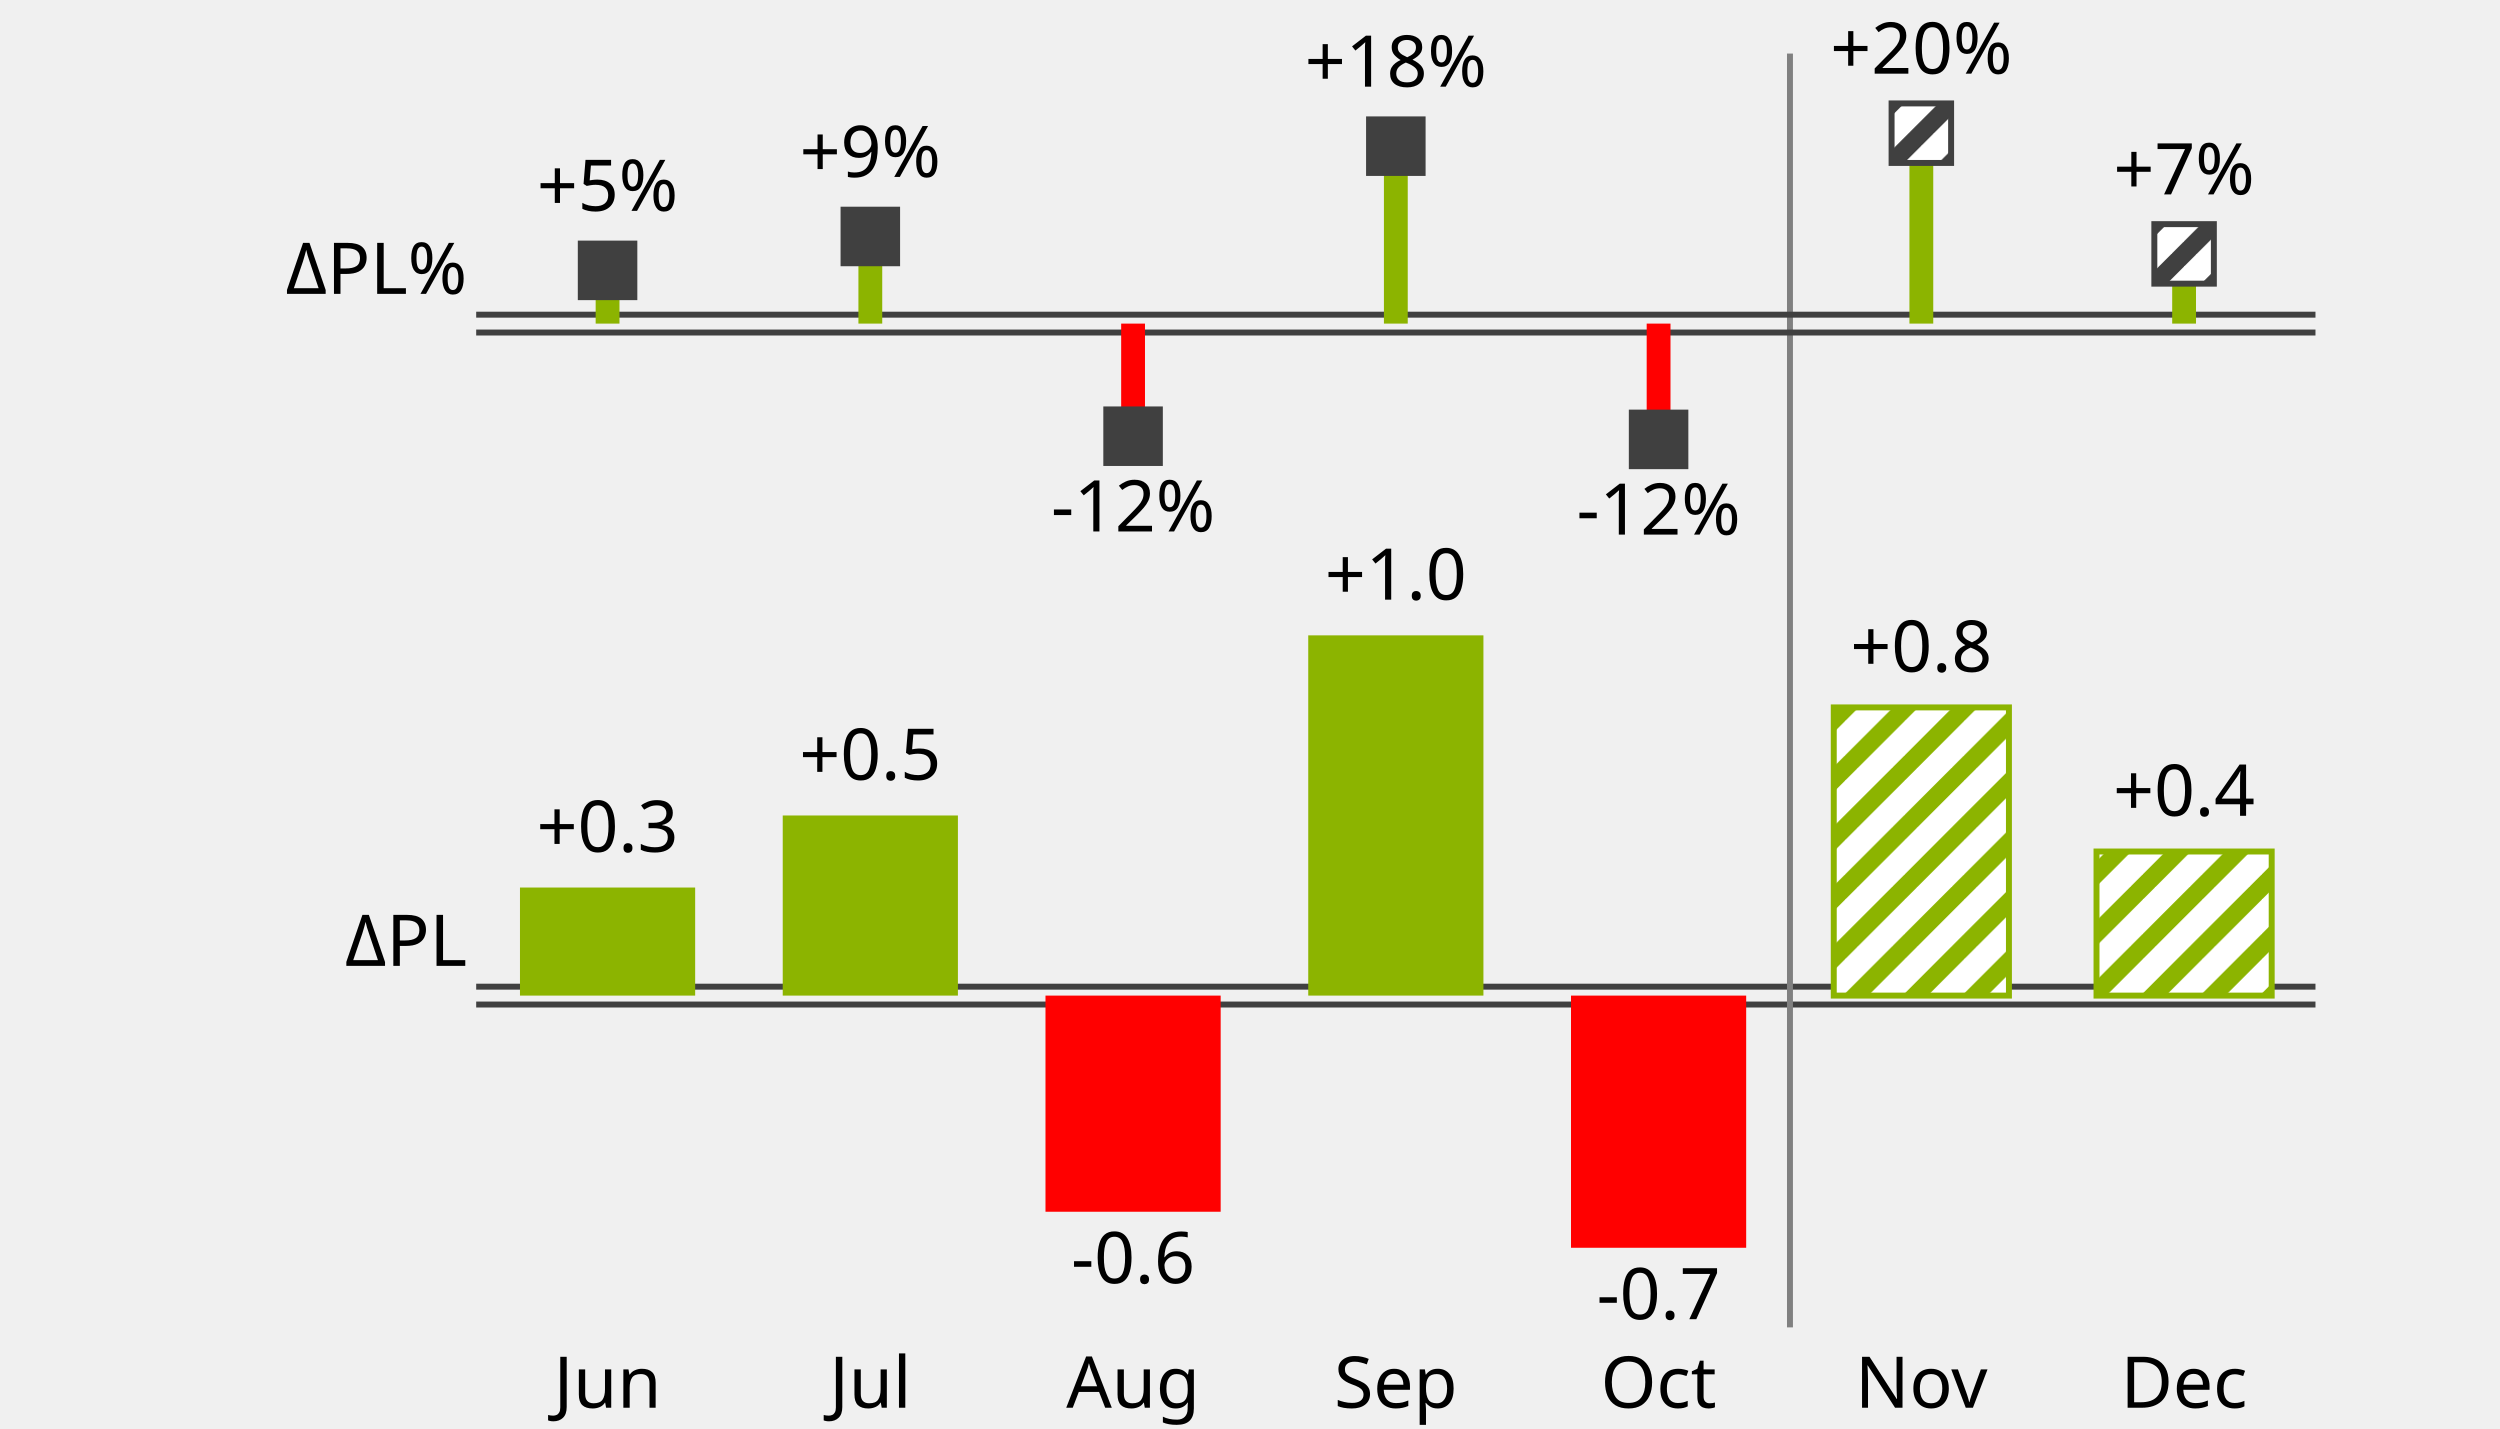
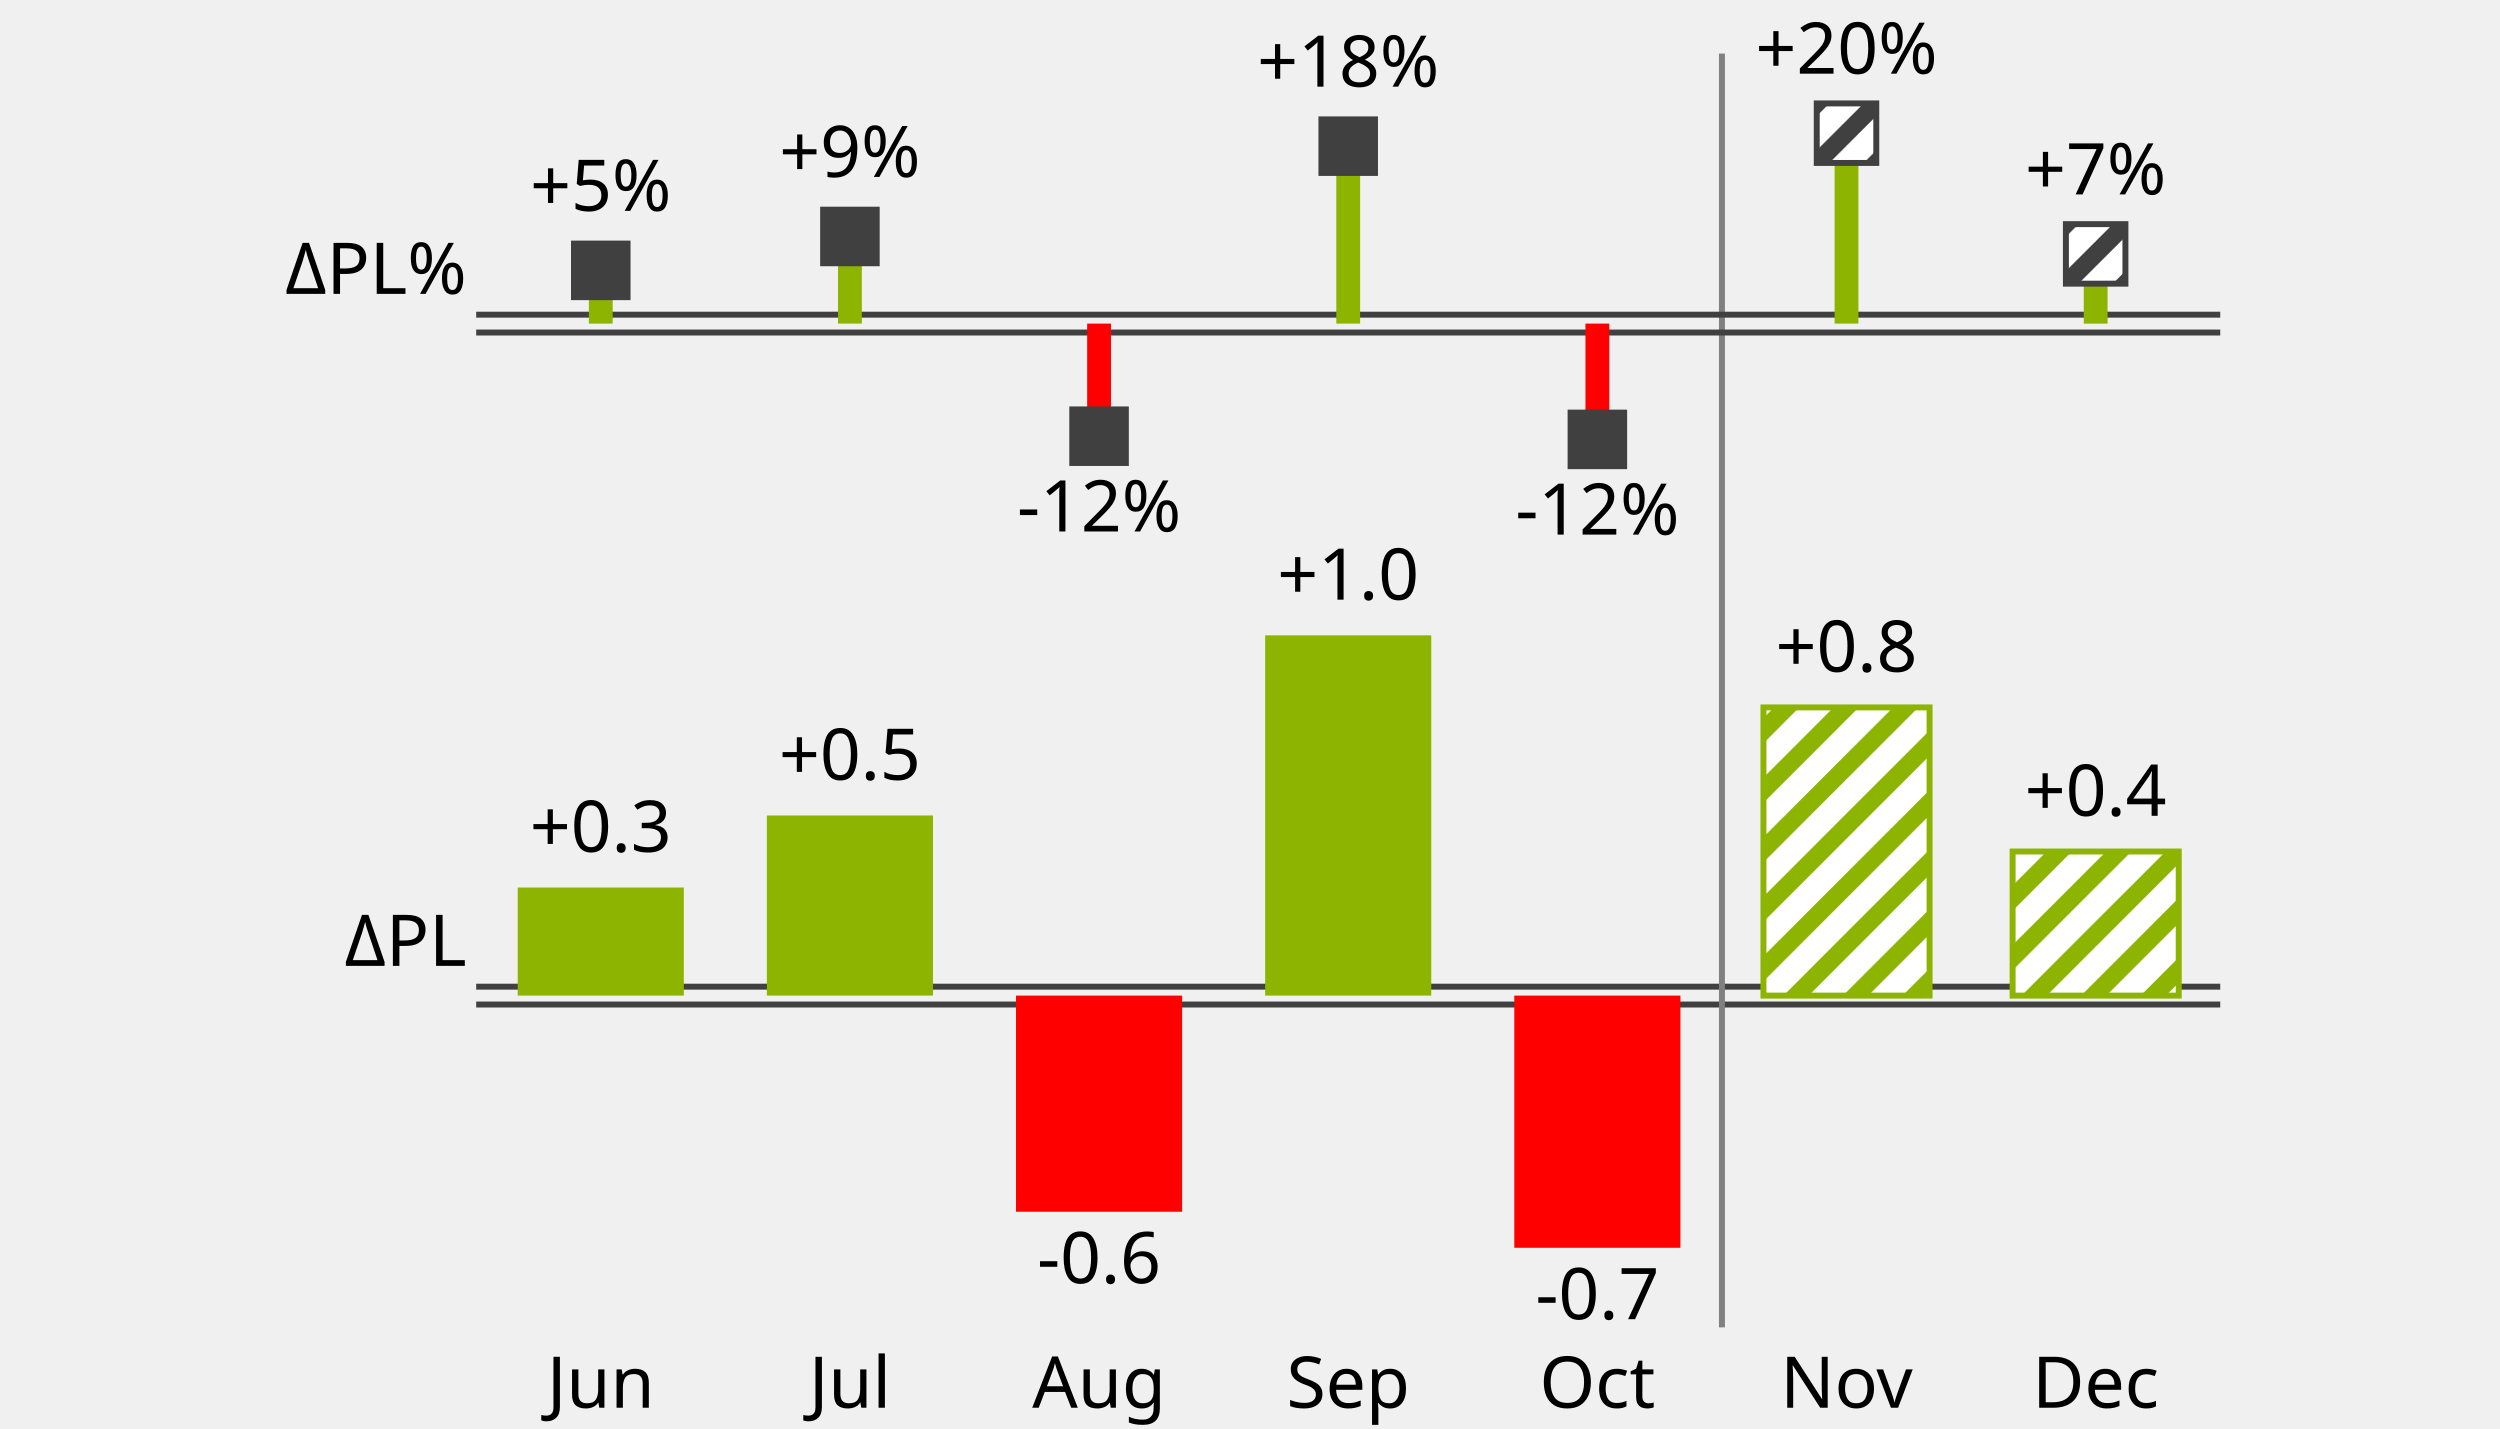
<svg xmlns="http://www.w3.org/2000/svg" version="1.1" class="marks" width="420" height="240" viewBox="0 0 420 240">
  <defs>
    <pattern id="pp-diagonal-stripe-3-8CB400-FFFFFF" patternUnits="userSpaceOnUse" width="10" height="10">
      <rect width="10" height="10" fill="#FFFFFF" />
      <path d="M-1,1 l2,-2 M0,10 l10,-10 M9,11 l2,-2" stroke="#8CB400" stroke-width="3" />
    </pattern>
    <pattern id="pp-diagonal-stripe-3-404040-FFFFFF" patternUnits="userSpaceOnUse" width="10" height="10">
      <rect width="10" height="10" fill="#FFFFFF" />
      <path d="M-1,1 l2,-2 M0,10 l10,-10 M9,11 l2,-2" stroke="#404040" stroke-width="3" />
    </pattern>
  </defs>
  <g fill="none" stroke-miterlimit="4" transform="translate(80,9)">
    <g class="mark-group role-frame root" role="graphics-object" aria-roledescription="group mark container">
      <g transform="translate(0,0)">
-         <path class="background" aria-hidden="true" d="M0,0h309v214h-309Z" />
+         <path class="background" aria-hidden="true" d="M0,0h293v214h-293Z" />
        <g>
          <g class="mark-group role-axis" role="graphics-symbol" aria-roledescription="axis" aria-label="X-axis for a discrete scale with 7 values: Jun, Jul, Aug, Sep, Oct, Nov, Dec">
            <g transform="translate(0.5,214.5)">
              <path class="background" aria-hidden="true" d="M0,0h0v0h0Z" pointer-events="none" />
              <g>
                <g class="mark-text role-axis-label" pointer-events="none">
-                   <text text-anchor="middle" transform="translate(21.57143,13)" font-family="Segoe UI" font-size="12px" fill="#000000" opacity="1">Jun</text>
-                   <text text-anchor="middle" transform="translate(65.71429,13)" font-family="Segoe UI" font-size="12px" fill="#000000" opacity="1">Jul</text>
-                   <text text-anchor="middle" transform="translate(109.8571,13)" font-family="Segoe UI" font-size="12px" fill="#000000" opacity="1">Aug</text>
-                   <text text-anchor="middle" transform="translate(154,13)" font-family="Segoe UI" font-size="12px" fill="#000000" opacity="1">Sep</text>
-                   <text text-anchor="middle" transform="translate(198.1429,13)" font-family="Segoe UI" font-size="12px" fill="#000000" opacity="1">Oct</text>
-                   <text text-anchor="middle" transform="translate(242.2857,13)" font-family="Segoe UI" font-size="12px" fill="#000000" opacity="1">Nov</text>
-                   <text text-anchor="middle" transform="translate(286.4286,13)" font-family="Segoe UI" font-size="12px" fill="#000000" opacity="1">Dec</text>
+                   <text text-anchor="middle" transform="translate(20.42857,13)" font-family="Segoe UI" font-size="12px" fill="#000000" opacity="1">Jun</text>
+                   <text text-anchor="middle" transform="translate(62.28571,13)" font-family="Segoe UI" font-size="12px" fill="#000000" opacity="1">Jul</text>
+                   <text text-anchor="middle" transform="translate(104.1429,13)" font-family="Segoe UI" font-size="12px" fill="#000000" opacity="1">Aug</text>
+                   <text text-anchor="middle" transform="translate(146,13)" font-family="Segoe UI" font-size="12px" fill="#000000" opacity="1">Sep</text>
+                   <text text-anchor="middle" transform="translate(187.8571,13)" font-family="Segoe UI" font-size="12px" fill="#000000" opacity="1">Oct</text>
+                   <text text-anchor="middle" transform="translate(229.7143,13)" font-family="Segoe UI" font-size="12px" fill="#000000" opacity="1">Nov</text>
+                   <text text-anchor="middle" transform="translate(271.5714,13)" font-family="Segoe UI" font-size="12px" fill="#000000" opacity="1">Dec</text>
                </g>
              </g>
              <path class="foreground" aria-hidden="true" d="" pointer-events="none" display="none" />
            </g>
          </g>
          <g class="mark-symbol role-mark layer_0_marks" role="graphics-object" aria-roledescription="symbol mark container">
-             <path aria-label="Period: Jun" role="graphics-symbol" aria-roledescription="point" transform="translate(22.07143,0)" d="M2.739,0A2.739,2.739,0,1,1,-2.739,0A2.739,2.739,0,1,1,2.739,0" stroke="#4c78a8" stroke-width="2" opacity="0" />
-             <path aria-label="Period: Jul" role="graphics-symbol" aria-roledescription="point" transform="translate(66.21429,0)" d="M2.739,0A2.739,2.739,0,1,1,-2.739,0A2.739,2.739,0,1,1,2.739,0" stroke="#4c78a8" stroke-width="2" opacity="0" />
-             <path aria-label="Period: Aug" role="graphics-symbol" aria-roledescription="point" transform="translate(110.3571,0)" d="M2.739,0A2.739,2.739,0,1,1,-2.739,0A2.739,2.739,0,1,1,2.739,0" stroke="#4c78a8" stroke-width="2" opacity="0" />
-             <path aria-label="Period: Sep" role="graphics-symbol" aria-roledescription="point" transform="translate(154.5,0)" d="M2.739,0A2.739,2.739,0,1,1,-2.739,0A2.739,2.739,0,1,1,2.739,0" stroke="#4c78a8" stroke-width="2" opacity="0" />
-             <path aria-label="Period: Oct" role="graphics-symbol" aria-roledescription="point" transform="translate(198.6429,0)" d="M2.739,0A2.739,2.739,0,1,1,-2.739,0A2.739,2.739,0,1,1,2.739,0" stroke="#4c78a8" stroke-width="2" opacity="0" />
-             <path aria-label="Period: Nov" role="graphics-symbol" aria-roledescription="point" transform="translate(242.7857,0)" d="M2.739,0A2.739,2.739,0,1,1,-2.739,0A2.739,2.739,0,1,1,2.739,0" stroke="#4c78a8" stroke-width="2" opacity="0" />
-             <path aria-label="Period: Dec" role="graphics-symbol" aria-roledescription="point" transform="translate(286.9286,0)" d="M2.739,0A2.739,2.739,0,1,1,-2.739,0A2.739,2.739,0,1,1,2.739,0" stroke="#4c78a8" stroke-width="2" opacity="0" />
+             <path aria-label="Period: Jun" role="graphics-symbol" aria-roledescription="point" transform="translate(20.92857,0)" d="M2.739,0A2.739,2.739,0,1,1,-2.739,0A2.739,2.739,0,1,1,2.739,0" stroke="#4c78a8" stroke-width="2" opacity="0" />
+             <path aria-label="Period: Jul" role="graphics-symbol" aria-roledescription="point" transform="translate(62.78571,0)" d="M2.739,0A2.739,2.739,0,1,1,-2.739,0A2.739,2.739,0,1,1,2.739,0" stroke="#4c78a8" stroke-width="2" opacity="0" />
+             <path aria-label="Period: Aug" role="graphics-symbol" aria-roledescription="point" transform="translate(104.6429,0)" d="M2.739,0A2.739,2.739,0,1,1,-2.739,0A2.739,2.739,0,1,1,2.739,0" stroke="#4c78a8" stroke-width="2" opacity="0" />
+             <path aria-label="Period: Sep" role="graphics-symbol" aria-roledescription="point" transform="translate(146.5,0)" d="M2.739,0A2.739,2.739,0,1,1,-2.739,0A2.739,2.739,0,1,1,2.739,0" stroke="#4c78a8" stroke-width="2" opacity="0" />
+             <path aria-label="Period: Oct" role="graphics-symbol" aria-roledescription="point" transform="translate(188.3571,0)" d="M2.739,0A2.739,2.739,0,1,1,-2.739,0A2.739,2.739,0,1,1,2.739,0" stroke="#4c78a8" stroke-width="2" opacity="0" />
+             <path aria-label="Period: Nov" role="graphics-symbol" aria-roledescription="point" transform="translate(230.2143,0)" d="M2.739,0A2.739,2.739,0,1,1,-2.739,0A2.739,2.739,0,1,1,2.739,0" stroke="#4c78a8" stroke-width="2" opacity="0" />
+             <path aria-label="Period: Dec" role="graphics-symbol" aria-roledescription="point" transform="translate(272.0714,0)" d="M2.739,0A2.739,2.739,0,1,1,-2.739,0A2.739,2.739,0,1,1,2.739,0" stroke="#4c78a8" stroke-width="2" opacity="0" />
          </g>
          <g class="mark-rule role-mark layer_1_marks" role="graphics-symbol" aria-roledescription="rule mark container" />
          <g class="mark-rect role-mark layer_2_marks" role="graphics-object" aria-roledescription="rect mark container">
-             <path aria-label="Period: Jun" role="graphics-symbol" aria-roledescription="bar" d="M-7.105427357601002e-15,0h44.143v214h-44.143Z" opacity="1" />
-             <path aria-label="Period: Jul" role="graphics-symbol" aria-roledescription="bar" d="M44.143,0h44.143v214h-44.143Z" opacity="1" />
-             <path aria-label="Period: Aug" role="graphics-symbol" aria-roledescription="bar" d="M88.286,0h44.143v214h-44.143Z" opacity="1" />
-             <path aria-label="Period: Sep" role="graphics-symbol" aria-roledescription="bar" d="M132.429,0h44.143v214h-44.143Z" opacity="1" />
-             <path aria-label="Period: Oct" role="graphics-symbol" aria-roledescription="bar" d="M176.571,0h44.143v214h-44.143Z" opacity="1" />
-             <path aria-label="Period: Nov" role="graphics-symbol" aria-roledescription="bar" d="M220.714,0h44.143v214h-44.143Z" opacity="1" />
-             <path aria-label="Period: Dec" role="graphics-symbol" aria-roledescription="bar" d="M264.857,0h44.143v214h-44.143Z" opacity="1" />
+             <path aria-label="Period: Jun" role="graphics-symbol" aria-roledescription="bar" d="M2.4868995751603507e-14,0h41.857v214h-41.857Z" opacity="1" />
+             <path aria-label="Period: Jul" role="graphics-symbol" aria-roledescription="bar" d="M41.857,0h41.857v214h-41.857Z" opacity="1" />
+             <path aria-label="Period: Aug" role="graphics-symbol" aria-roledescription="bar" d="M83.714,0h41.857v214h-41.857Z" opacity="1" />
+             <path aria-label="Period: Sep" role="graphics-symbol" aria-roledescription="bar" d="M125.571,0h41.857v214h-41.857Z" opacity="1" />
+             <path aria-label="Period: Oct" role="graphics-symbol" aria-roledescription="bar" d="M167.429,0h41.857v214h-41.857Z" opacity="1" />
+             <path aria-label="Period: Nov" role="graphics-symbol" aria-roledescription="bar" d="M209.286,0h41.857v214h-41.857Z" opacity="1" />
+             <path aria-label="Period: Dec" role="graphics-symbol" aria-roledescription="bar" d="M251.143,0h41.857v214h-41.857Z" opacity="1" />
          </g>
          <g class="mark-rect role-mark layer_3_marks" role="graphics-symbol" aria-roledescription="rect mark container" />
          <g class="mark-rule role-mark layer_4_marks" role="graphics-symbol" aria-roledescription="rule mark container" />
          <g class="mark-rule role-mark layer_5_marks" role="graphics-symbol" aria-roledescription="rule mark container" />
          <g class="mark-rule role-mark layer_6_marks" role="graphics-symbol" aria-roledescription="rule mark container" />
          <g class="mark-rule role-mark layer_7_marks" role="graphics-symbol" aria-roledescription="rule mark container">
-             <line transform="translate(0,156.7607)" x2="309" y2="0" stroke="#404040" stroke-width="1" />
+             <line transform="translate(0,156.7607)" x2="293" y2="0" stroke="#404040" stroke-width="1" />
          </g>
          <g class="mark-rule role-mark layer_8_marks" role="graphics-symbol" aria-roledescription="rule mark container">
-             <line transform="translate(0,159.7607)" x2="309" y2="0" stroke="#404040" stroke-width="1" />
+             <line transform="translate(0,159.7607)" x2="293" y2="0" stroke="#404040" stroke-width="1" />
          </g>
          <g class="mark-rule role-mark layer_9_marks" role="graphics-object" aria-roledescription="rule mark container">
-             <line aria-label="Period: Nov" role="graphics-symbol" aria-roledescription="rule mark" transform="translate(220.7143,0)" x2="0" y2="214" stroke="#808080" stroke-width="1" />
+             <line aria-label="Period: Nov" role="graphics-symbol" aria-roledescription="rule mark" transform="translate(209.2857,0)" x2="0" y2="214" stroke="#808080" stroke-width="1" />
          </g>
          <g class="mark-rect role-mark layer_10_marks" role="graphics-symbol" aria-roledescription="rect mark container" />
          <g class="mark-rect role-mark layer_11_marks" role="graphics-symbol" aria-roledescription="rect mark container" />
          <g class="mark-rect role-mark layer_12_marks" role="graphics-symbol" aria-roledescription="rect mark container" />
          <g class="mark-symbol role-mark layer_13_marks" role="graphics-symbol" aria-roledescription="symbol mark container" />
          <g class="mark-text role-mark layer_14_marks" role="graphics-object" aria-roledescription="text mark container" />
          <g class="mark-symbol role-mark layer_15_marks" role="graphics-symbol" aria-roledescription="symbol mark container" />
          <g class="mark-text role-mark layer_16_marks" role="graphics-object" aria-roledescription="text mark container" />
          <g class="mark-rect role-mark layer_17_marks" role="graphics-object" aria-roledescription="rect mark container">
-             <path aria-label="Period: Jun" role="graphics-symbol" aria-roledescription="bar" d="M7.356,140.105h29.43v18.156h-29.43Z" fill="#8CB400" stroke-width="1" opacity="1" />
-             <path aria-label="Period: Jul" role="graphics-symbol" aria-roledescription="bar" d="M51.499,128.001h29.43v30.26h-29.43Z" fill="#8CB400" stroke-width="1" opacity="1" />
-             <path aria-label="Period: Aug" role="graphics-symbol" aria-roledescription="bar" d="M95.642,158.261h29.43v36.312h-29.43Z" fill="#FF0000" stroke-width="1" opacity="1" />
-             <path aria-label="Period: Sep" role="graphics-symbol" aria-roledescription="bar" d="M139.785,97.74h29.43v60.52h-29.43Z" fill="#8CB400" stroke-width="1" opacity="1" />
-             <path aria-label="Period: Oct" role="graphics-symbol" aria-roledescription="bar" d="M183.928,158.261h29.43v42.364h-29.43Z" fill="#FF0000" stroke-width="1" opacity="1" />
-             <path aria-label="Period: Nov" role="graphics-symbol" aria-roledescription="bar" d="M228.071,109.844h29.43v48.416h-29.43Z" fill="url(#pp-diagonal-stripe-3-8CB400-FFFFFF)" stroke="#8CB400" stroke-width="1" opacity="1" />
-             <path aria-label="Period: Dec" role="graphics-symbol" aria-roledescription="bar" d="M272.214,134.053h29.43v24.208h-29.43Z" fill="url(#pp-diagonal-stripe-3-8CB400-FFFFFF)" stroke="#8CB400" stroke-width="1" opacity="1" />
+             <path aria-label="Period: Jun" role="graphics-symbol" aria-roledescription="bar" d="M6.975,140.105h27.906v18.156h-27.906Z" fill="#8CB400" stroke-width="1" opacity="1" />
+             <path aria-label="Period: Jul" role="graphics-symbol" aria-roledescription="bar" d="M48.833,128.001h27.906v30.26h-27.906Z" fill="#8CB400" stroke-width="1" opacity="1" />
+             <path aria-label="Period: Aug" role="graphics-symbol" aria-roledescription="bar" d="M90.69,158.261h27.906v36.312h-27.906Z" fill="#FF0000" stroke-width="1" opacity="1" />
+             <path aria-label="Period: Sep" role="graphics-symbol" aria-roledescription="bar" d="M132.547,97.74h27.906v60.52h-27.906Z" fill="#8CB400" stroke-width="1" opacity="1" />
+             <path aria-label="Period: Oct" role="graphics-symbol" aria-roledescription="bar" d="M174.404,158.261h27.906v42.364h-27.906Z" fill="#FF0000" stroke-width="1" opacity="1" />
+             <path aria-label="Period: Nov" role="graphics-symbol" aria-roledescription="bar" d="M216.261,109.844h27.906v48.416h-27.906Z" fill="url(#pp-diagonal-stripe-3-8CB400-FFFFFF)" stroke="#8CB400" stroke-width="1" opacity="1" />
+             <path aria-label="Period: Dec" role="graphics-symbol" aria-roledescription="bar" d="M258.118,134.053h27.906v24.208h-27.906Z" fill="url(#pp-diagonal-stripe-3-8CB400-FFFFFF)" stroke="#8CB400" stroke-width="1" opacity="1" />
          </g>
          <g class="mark-text role-mark layer_18_marks" role="graphics-object" aria-roledescription="text mark container">
-             <text aria-label="Period: Jun" role="graphics-symbol" aria-roledescription="text mark" text-anchor="middle" transform="translate(22.07143,134.1046)" font-family="Segoe UI" font-size="12px" fill="#000000">+0.3</text>
-             <text aria-label="Period: Jul" role="graphics-symbol" aria-roledescription="text mark" text-anchor="middle" transform="translate(66.21429,122.0006)" font-family="Segoe UI" font-size="12px" fill="#000000">+0.5</text>
-             <text aria-label="Period: Aug" role="graphics-symbol" aria-roledescription="text mark" text-anchor="middle" transform="translate(110.3571,206.573)" font-family="Segoe UI" font-size="12px" fill="#000000">-0.6</text>
-             <text aria-label="Period: Sep" role="graphics-symbol" aria-roledescription="text mark" text-anchor="middle" transform="translate(154.5,91.74038)" font-family="Segoe UI" font-size="12px" fill="#000000">+1.0</text>
-             <text aria-label="Period: Oct" role="graphics-symbol" aria-roledescription="text mark" text-anchor="middle" transform="translate(198.6429,212.625)" font-family="Segoe UI" font-size="12px" fill="#000000">-0.7</text>
-             <text aria-label="Period: Nov" role="graphics-symbol" aria-roledescription="text mark" text-anchor="middle" transform="translate(242.7857,103.8445)" font-family="Segoe UI" font-size="12px" fill="#000000">+0.8</text>
-             <text aria-label="Period: Dec" role="graphics-symbol" aria-roledescription="text mark" text-anchor="middle" transform="translate(286.9286,128.0526)" font-family="Segoe UI" font-size="12px" fill="#000000">+0.4</text>
+             <text aria-label="Period: Jun" role="graphics-symbol" aria-roledescription="text mark" text-anchor="middle" transform="translate(20.92857,134.1046)" font-family="Segoe UI" font-size="12px" fill="#000000">+0.3</text>
+             <text aria-label="Period: Jul" role="graphics-symbol" aria-roledescription="text mark" text-anchor="middle" transform="translate(62.78571,122.0006)" font-family="Segoe UI" font-size="12px" fill="#000000">+0.5</text>
+             <text aria-label="Period: Aug" role="graphics-symbol" aria-roledescription="text mark" text-anchor="middle" transform="translate(104.6429,206.573)" font-family="Segoe UI" font-size="12px" fill="#000000">-0.6</text>
+             <text aria-label="Period: Sep" role="graphics-symbol" aria-roledescription="text mark" text-anchor="middle" transform="translate(146.5,91.74038)" font-family="Segoe UI" font-size="12px" fill="#000000">+1.0</text>
+             <text aria-label="Period: Oct" role="graphics-symbol" aria-roledescription="text mark" text-anchor="middle" transform="translate(188.3571,212.625)" font-family="Segoe UI" font-size="12px" fill="#000000">-0.7</text>
+             <text aria-label="Period: Nov" role="graphics-symbol" aria-roledescription="text mark" text-anchor="middle" transform="translate(230.2143,103.8445)" font-family="Segoe UI" font-size="12px" fill="#000000">+0.8</text>
+             <text aria-label="Period: Dec" role="graphics-symbol" aria-roledescription="text mark" text-anchor="middle" transform="translate(272.0714,128.0526)" font-family="Segoe UI" font-size="12px" fill="#000000">+0.4</text>
          </g>
          <g class="mark-text role-mark layer_19_marks" role="graphics-object" aria-roledescription="text mark container" />
          <g class="mark-text role-mark layer_20_marks" role="graphics-object" aria-roledescription="text mark container" />
          <g class="mark-text role-mark layer_21_marks" role="graphics-object" aria-roledescription="text mark container" />
          <g class="mark-text role-mark layer_22_marks" role="graphics-object" aria-roledescription="text mark container">
-             <text aria-label="Period: Jun" role="graphics-symbol" aria-roledescription="text mark" text-anchor="end" transform="translate(-1.529601,153.2607)" font-family="Segoe UI" font-size="12px" fill="#000000">ΔPL</text>
+             <text aria-label="Period: Jun" role="graphics-symbol" aria-roledescription="text mark" text-anchor="end" transform="translate(-1.605739,153.2607)" font-family="Segoe UI" font-size="12px" fill="#000000">ΔPL</text>
          </g>
          <g class="mark-text role-mark layer_23_marks" role="graphics-object" aria-roledescription="text mark container" />
          <g class="mark-text role-mark layer_24_marks" role="graphics-object" aria-roledescription="text mark container" />
-           <g class="mark-rule role-mark layer_25_marks" role="graphics-symbol" aria-roledescription="rule mark container" />
-           <g class="mark-rule role-mark layer_26_marks" role="graphics-symbol" aria-roledescription="rule mark container">
-             <line transform="translate(0,43.86547)" x2="309" y2="0" stroke="#404040" stroke-width="1" />
+           <g class="mark-text role-mark layer_25_marks" role="graphics-object" aria-roledescription="text mark container" />
+           <g class="mark-rule role-mark layer_26_marks" role="graphics-symbol" aria-roledescription="rule mark container" />
+           <g class="mark-rule role-mark layer_27_marks" role="graphics-symbol" aria-roledescription="rule mark container">
+             <line transform="translate(0,43.86547)" x2="293" y2="0" stroke="#404040" stroke-width="1" />
          </g>
-           <g class="mark-rule role-mark layer_27_marks" role="graphics-symbol" aria-roledescription="rule mark container">
-             <line transform="translate(0,46.86547)" x2="309" y2="0" stroke="#404040" stroke-width="1" />
+           <g class="mark-rule role-mark layer_28_marks" role="graphics-symbol" aria-roledescription="rule mark container">
+             <line transform="translate(0,46.86547)" x2="293" y2="0" stroke="#404040" stroke-width="1" />
          </g>
-           <g class="mark-rule role-mark layer_28_marks" role="graphics-object" aria-roledescription="rule mark container">
-             <line aria-label="Period: Jun; Δ%: +5%" role="graphics-symbol" aria-roledescription="rule mark" transform="translate(22.07143,36.42268)" x2="0" y2="8.943" stroke="#8CB400" stroke-width="4" stroke-linecap="butt" opacity="1" />
-             <line aria-label="Period: Jul; Δ%: +9%" role="graphics-symbol" aria-roledescription="rule mark" transform="translate(66.21429,30.72698)" x2="0" y2="14.638" stroke="#8CB400" stroke-width="4" stroke-linecap="butt" opacity="1" />
-             <line aria-label="Period: Aug; Δ%: -12%" role="graphics-symbol" aria-roledescription="rule mark" transform="translate(110.3571,64.28292)" x2="0" y2="-18.917" stroke="#FF0000" stroke-width="4" stroke-linecap="butt" opacity="1" />
-             <line aria-label="Period: Sep; Δ%: +18%" role="graphics-symbol" aria-roledescription="rule mark" transform="translate(154.5,15.55617)" x2="0" y2="29.809" stroke="#8CB400" stroke-width="4" stroke-linecap="butt" opacity="1" />
-             <line aria-label="Period: Oct; Δ%: -12%" role="graphics-symbol" aria-roledescription="rule mark" transform="translate(198.6429,64.81731)" x2="0" y2="-19.452" stroke="#FF0000" stroke-width="4" stroke-linecap="butt" opacity="1" />
-             <line aria-label="Period: Nov; Δ%: +20%" role="graphics-symbol" aria-roledescription="rule mark" transform="translate(242.7857,13.375)" x2="0" y2="31.99" stroke="#8CB400" stroke-width="4" stroke-linecap="butt" opacity="1" />
-             <line aria-label="Period: Dec; Δ%: +7%" role="graphics-symbol" aria-roledescription="rule mark" transform="translate(286.9286,33.65468)" x2="0" y2="11.711" stroke="#8CB400" stroke-width="4" stroke-linecap="butt" opacity="1" />
-           </g>
-           <g class="mark-symbol role-mark layer_29_marks" role="graphics-object" aria-roledescription="symbol mark container">
-             <path aria-label="Period: Nov" role="graphics-symbol" aria-roledescription="square" transform="translate(242.7857,13.375)" d="M-5,-5h10v10h-10Z" fill="#FFFFFF" stroke-width="2" opacity="1" />
-             <path aria-label="Period: Dec" role="graphics-symbol" aria-roledescription="square" transform="translate(286.9286,33.65468)" d="M-5,-5h10v10h-10Z" fill="#FFFFFF" stroke-width="2" opacity="1" />
+           <g class="mark-rule role-mark layer_29_marks" role="graphics-object" aria-roledescription="rule mark container">
+             <line aria-label="Period: Jun; Δ%: +5%" role="graphics-symbol" aria-roledescription="rule mark" transform="translate(20.92857,36.42268)" x2="0" y2="8.943" stroke="#8CB400" stroke-width="4" stroke-linecap="butt" opacity="1" />
+             <line aria-label="Period: Jul; Δ%: +9%" role="graphics-symbol" aria-roledescription="rule mark" transform="translate(62.78571,30.72698)" x2="0" y2="14.638" stroke="#8CB400" stroke-width="4" stroke-linecap="butt" opacity="1" />
+             <line aria-label="Period: Aug; Δ%: -12%" role="graphics-symbol" aria-roledescription="rule mark" transform="translate(104.6429,64.28292)" x2="0" y2="-18.917" stroke="#FF0000" stroke-width="4" stroke-linecap="butt" opacity="1" />
+             <line aria-label="Period: Sep; Δ%: +18%" role="graphics-symbol" aria-roledescription="rule mark" transform="translate(146.5,15.55617)" x2="0" y2="29.809" stroke="#8CB400" stroke-width="4" stroke-linecap="butt" opacity="1" />
+             <line aria-label="Period: Oct; Δ%: -12%" role="graphics-symbol" aria-roledescription="rule mark" transform="translate(188.3571,64.81731)" x2="0" y2="-19.452" stroke="#FF0000" stroke-width="4" stroke-linecap="butt" opacity="1" />
+             <line aria-label="Period: Nov; Δ%: +20%" role="graphics-symbol" aria-roledescription="rule mark" transform="translate(230.2143,13.375)" x2="0" y2="31.99" stroke="#8CB400" stroke-width="4" stroke-linecap="butt" opacity="1" />
+             <line aria-label="Period: Dec; Δ%: +7%" role="graphics-symbol" aria-roledescription="rule mark" transform="translate(272.0714,33.65468)" x2="0" y2="11.711" stroke="#8CB400" stroke-width="4" stroke-linecap="butt" opacity="1" />
          </g>
          <g class="mark-symbol role-mark layer_30_marks" role="graphics-object" aria-roledescription="symbol mark container">
-             <path aria-label="Period: Jun" role="graphics-symbol" aria-roledescription="square" transform="translate(22.07143,36.42268)" d="M-5,-5h10v10h-10Z" fill="#404040" stroke-width="1" opacity="1" />
-             <path aria-label="Period: Jul" role="graphics-symbol" aria-roledescription="square" transform="translate(66.21429,30.72698)" d="M-5,-5h10v10h-10Z" fill="#404040" stroke-width="1" opacity="1" />
-             <path aria-label="Period: Aug" role="graphics-symbol" aria-roledescription="square" transform="translate(110.3571,64.28292)" d="M-5,-5h10v10h-10Z" fill="#404040" stroke-width="1" opacity="1" />
-             <path aria-label="Period: Sep" role="graphics-symbol" aria-roledescription="square" transform="translate(154.5,15.55617)" d="M-5,-5h10v10h-10Z" fill="#404040" stroke-width="1" opacity="1" />
-             <path aria-label="Period: Oct" role="graphics-symbol" aria-roledescription="square" transform="translate(198.6429,64.81731)" d="M-5,-5h10v10h-10Z" fill="#404040" stroke-width="1" opacity="1" />
-             <path aria-label="Period: Nov" role="graphics-symbol" aria-roledescription="square" transform="translate(242.7857,13.375)" d="M-5,-5h10v10h-10Z" fill="url(#pp-diagonal-stripe-3-404040-FFFFFF)" stroke="#404040" stroke-width="1" opacity="1" />
-             <path aria-label="Period: Dec" role="graphics-symbol" aria-roledescription="square" transform="translate(286.9286,33.65468)" d="M-5,-5h10v10h-10Z" fill="url(#pp-diagonal-stripe-3-404040-FFFFFF)" stroke="#404040" stroke-width="1" opacity="1" />
+             <path aria-label="Period: Nov" role="graphics-symbol" aria-roledescription="square" transform="translate(230.2143,13.375)" d="M-5,-5h10v10h-10Z" fill="#FFFFFF" stroke-width="2" opacity="1" />
+             <path aria-label="Period: Dec" role="graphics-symbol" aria-roledescription="square" transform="translate(272.0714,33.65468)" d="M-5,-5h10v10h-10Z" fill="#FFFFFF" stroke-width="2" opacity="1" />
          </g>
-           <g class="mark-text role-mark layer_31_marks" role="graphics-object" aria-roledescription="text mark container">
-             <text aria-label="Period: Jun" role="graphics-symbol" aria-roledescription="text mark" text-anchor="middle" transform="translate(22.07143,26.42268)" font-family="Segoe UI" font-size="12px" fill="#000000">+5%</text>
-             <text aria-label="Period: Jul" role="graphics-symbol" aria-roledescription="text mark" text-anchor="middle" transform="translate(66.21429,20.72698)" font-family="Segoe UI" font-size="12px" fill="#000000">+9%</text>
-             <text aria-label="Period: Aug" role="graphics-symbol" aria-roledescription="text mark" text-anchor="middle" transform="translate(110.3571,80.28292)" font-family="Segoe UI" font-size="12px" fill="#000000">-12%</text>
-             <text aria-label="Period: Sep" role="graphics-symbol" aria-roledescription="text mark" text-anchor="middle" transform="translate(154.5,5.556169)" font-family="Segoe UI" font-size="12px" fill="#000000">+18%</text>
-             <text aria-label="Period: Oct" role="graphics-symbol" aria-roledescription="text mark" text-anchor="middle" transform="translate(198.6429,80.81731)" font-family="Segoe UI" font-size="12px" fill="#000000">-12%</text>
-             <text aria-label="Period: Nov" role="graphics-symbol" aria-roledescription="text mark" text-anchor="middle" transform="translate(242.7857,3.375)" font-family="Segoe UI" font-size="12px" fill="#000000">+20%</text>
-             <text aria-label="Period: Dec" role="graphics-symbol" aria-roledescription="text mark" text-anchor="middle" transform="translate(286.9286,23.65468)" font-family="Segoe UI" font-size="12px" fill="#000000">+7%</text>
+           <g class="mark-symbol role-mark layer_31_marks" role="graphics-object" aria-roledescription="symbol mark container">
+             <path aria-label="Period: Jun" role="graphics-symbol" aria-roledescription="square" transform="translate(20.92857,36.42268)" d="M-5,-5h10v10h-10Z" fill="#404040" stroke-width="1" opacity="1" />
+             <path aria-label="Period: Jul" role="graphics-symbol" aria-roledescription="square" transform="translate(62.78571,30.72698)" d="M-5,-5h10v10h-10Z" fill="#404040" stroke-width="1" opacity="1" />
+             <path aria-label="Period: Aug" role="graphics-symbol" aria-roledescription="square" transform="translate(104.6429,64.28292)" d="M-5,-5h10v10h-10Z" fill="#404040" stroke-width="1" opacity="1" />
+             <path aria-label="Period: Sep" role="graphics-symbol" aria-roledescription="square" transform="translate(146.5,15.55617)" d="M-5,-5h10v10h-10Z" fill="#404040" stroke-width="1" opacity="1" />
+             <path aria-label="Period: Oct" role="graphics-symbol" aria-roledescription="square" transform="translate(188.3571,64.81731)" d="M-5,-5h10v10h-10Z" fill="#404040" stroke-width="1" opacity="1" />
+             <path aria-label="Period: Nov" role="graphics-symbol" aria-roledescription="square" transform="translate(230.2143,13.375)" d="M-5,-5h10v10h-10Z" fill="url(#pp-diagonal-stripe-3-404040-FFFFFF)" stroke="#404040" stroke-width="1" opacity="1" />
+             <path aria-label="Period: Dec" role="graphics-symbol" aria-roledescription="square" transform="translate(272.0714,33.65468)" d="M-5,-5h10v10h-10Z" fill="url(#pp-diagonal-stripe-3-404040-FFFFFF)" stroke="#404040" stroke-width="1" opacity="1" />
          </g>
          <g class="mark-text role-mark layer_32_marks" role="graphics-object" aria-roledescription="text mark container">
-             <text aria-label="Period: Jun" role="graphics-symbol" aria-roledescription="text mark" text-anchor="end" transform="translate(-1.529601,40.36547)" font-family="Segoe UI" font-size="12px" fill="#000000">ΔPL%</text>
+             <text aria-label="Period: Jun" role="graphics-symbol" aria-roledescription="text mark" text-anchor="middle" transform="translate(20.92857,26.42268)" font-family="Segoe UI" font-size="12px" fill="#000000">+5%</text>
+             <text aria-label="Period: Jul" role="graphics-symbol" aria-roledescription="text mark" text-anchor="middle" transform="translate(62.78571,20.72698)" font-family="Segoe UI" font-size="12px" fill="#000000">+9%</text>
+             <text aria-label="Period: Aug" role="graphics-symbol" aria-roledescription="text mark" text-anchor="middle" transform="translate(104.6429,80.28292)" font-family="Segoe UI" font-size="12px" fill="#000000">-12%</text>
+             <text aria-label="Period: Sep" role="graphics-symbol" aria-roledescription="text mark" text-anchor="middle" transform="translate(146.5,5.556169)" font-family="Segoe UI" font-size="12px" fill="#000000">+18%</text>
+             <text aria-label="Period: Oct" role="graphics-symbol" aria-roledescription="text mark" text-anchor="middle" transform="translate(188.3571,80.81731)" font-family="Segoe UI" font-size="12px" fill="#000000">-12%</text>
+             <text aria-label="Period: Nov" role="graphics-symbol" aria-roledescription="text mark" text-anchor="middle" transform="translate(230.2143,3.375)" font-family="Segoe UI" font-size="12px" fill="#000000">+20%</text>
+             <text aria-label="Period: Dec" role="graphics-symbol" aria-roledescription="text mark" text-anchor="middle" transform="translate(272.0714,23.65468)" font-family="Segoe UI" font-size="12px" fill="#000000">+7%</text>
+           </g>
+           <g class="mark-text role-mark layer_33_marks" role="graphics-object" aria-roledescription="text mark container">
+             <text aria-label="Period: Jun" role="graphics-symbol" aria-roledescription="text mark" text-anchor="end" transform="translate(-1.605739,40.36547)" font-family="Segoe UI" font-size="12px" fill="#000000">ΔPL%</text>
          </g>
        </g>
        <path class="foreground" aria-hidden="true" d="" display="none" />
      </g>
    </g>
  </g>
</svg>
